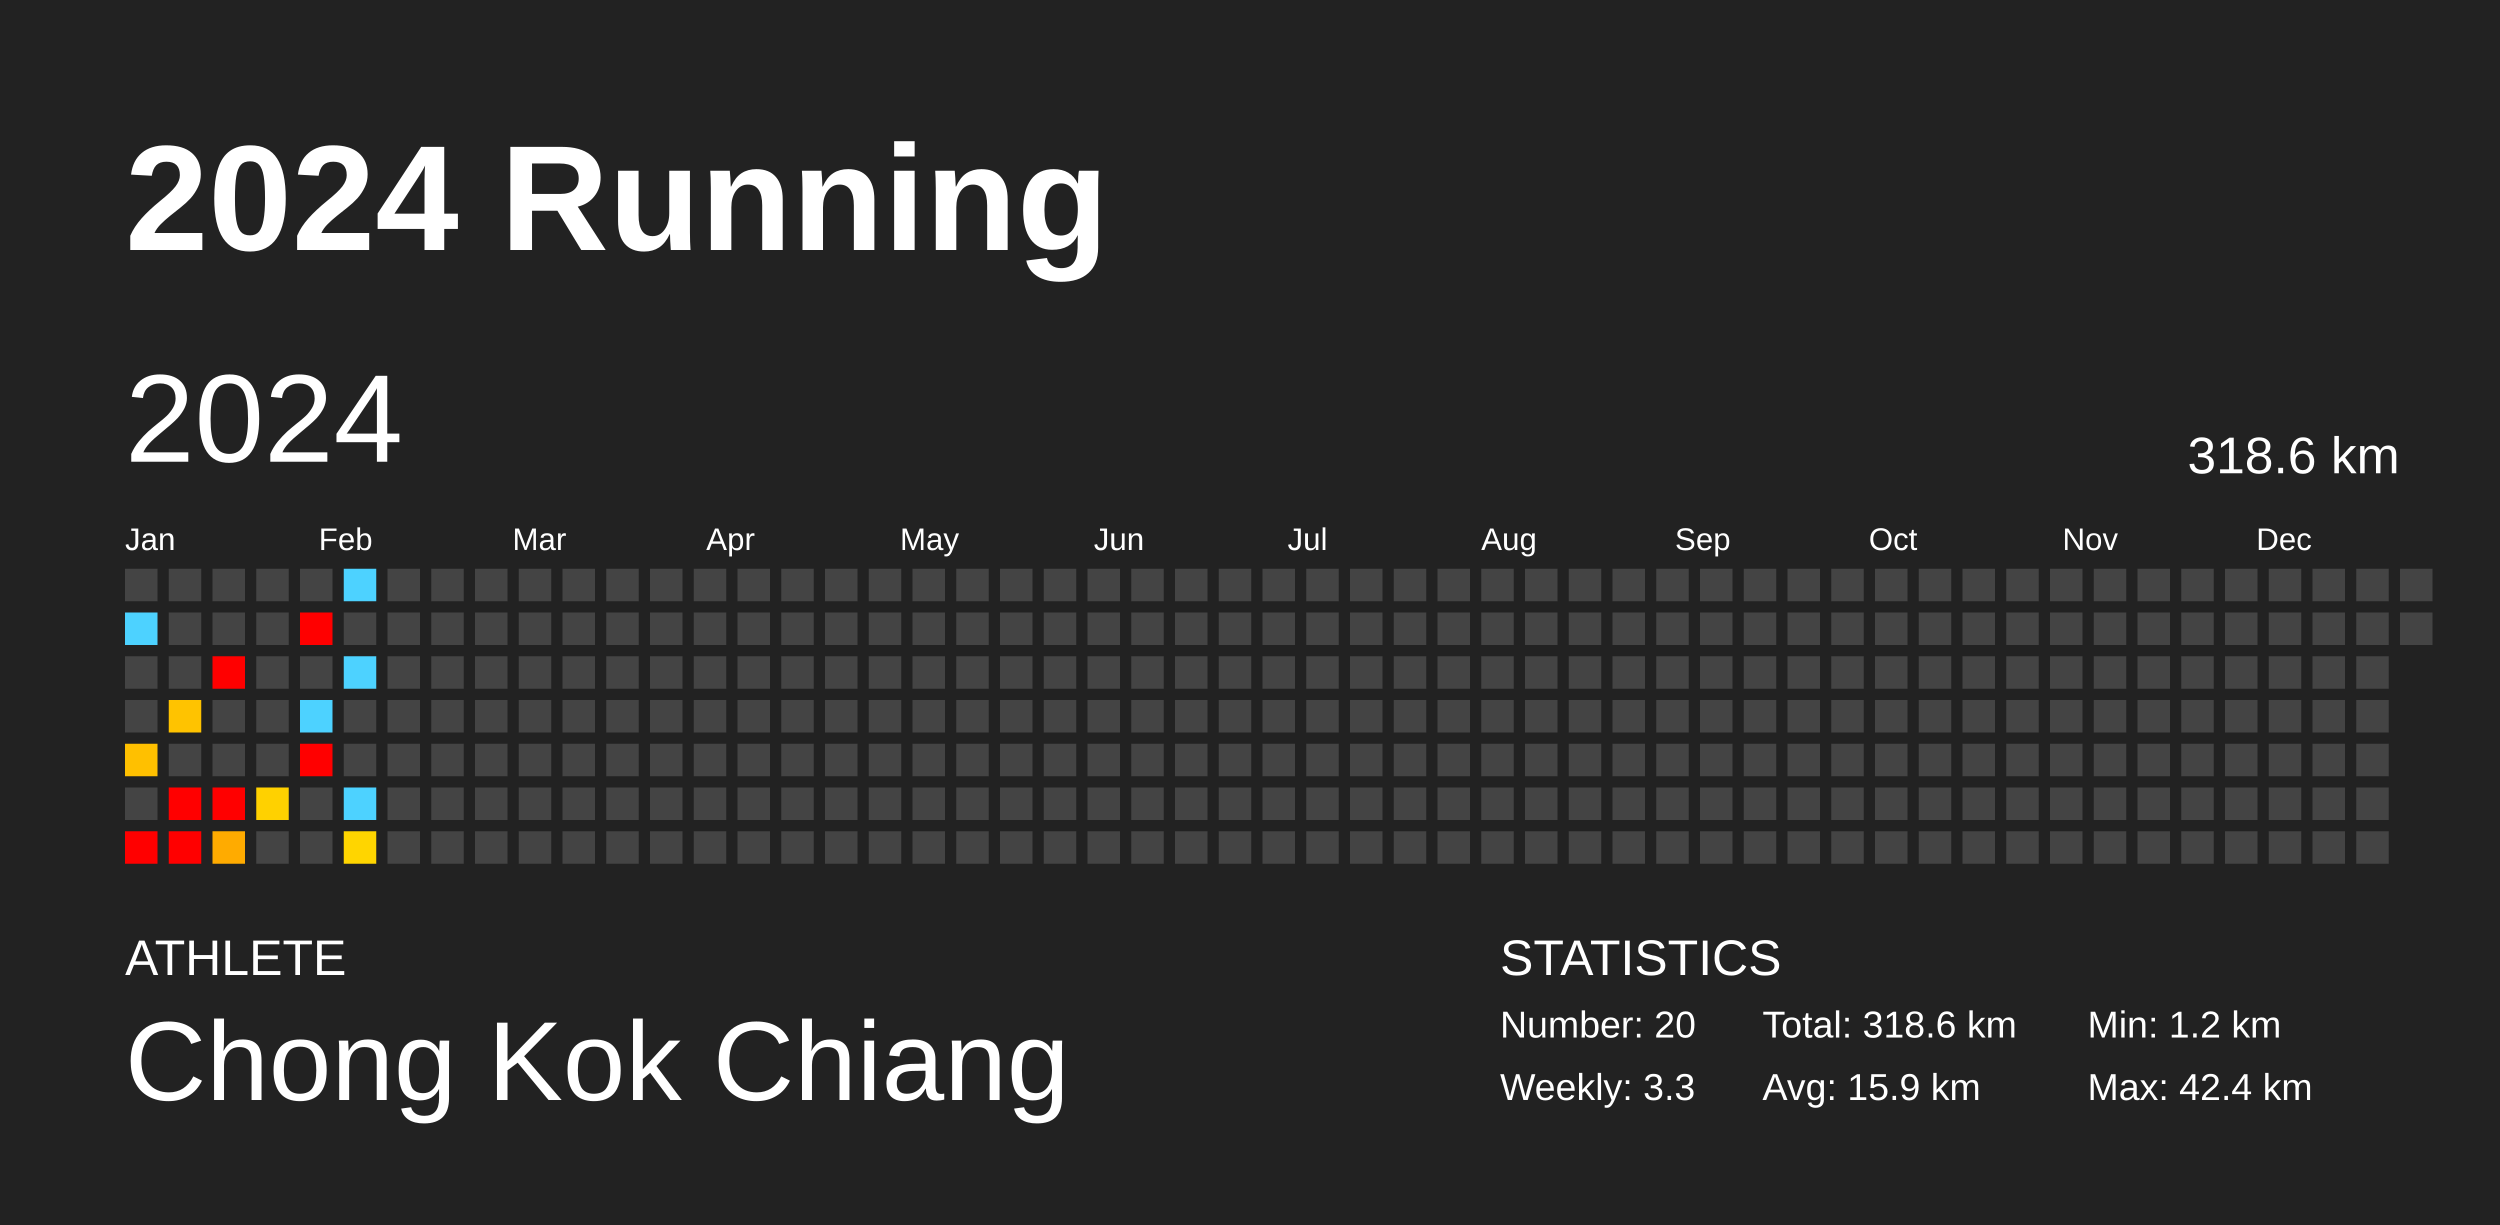
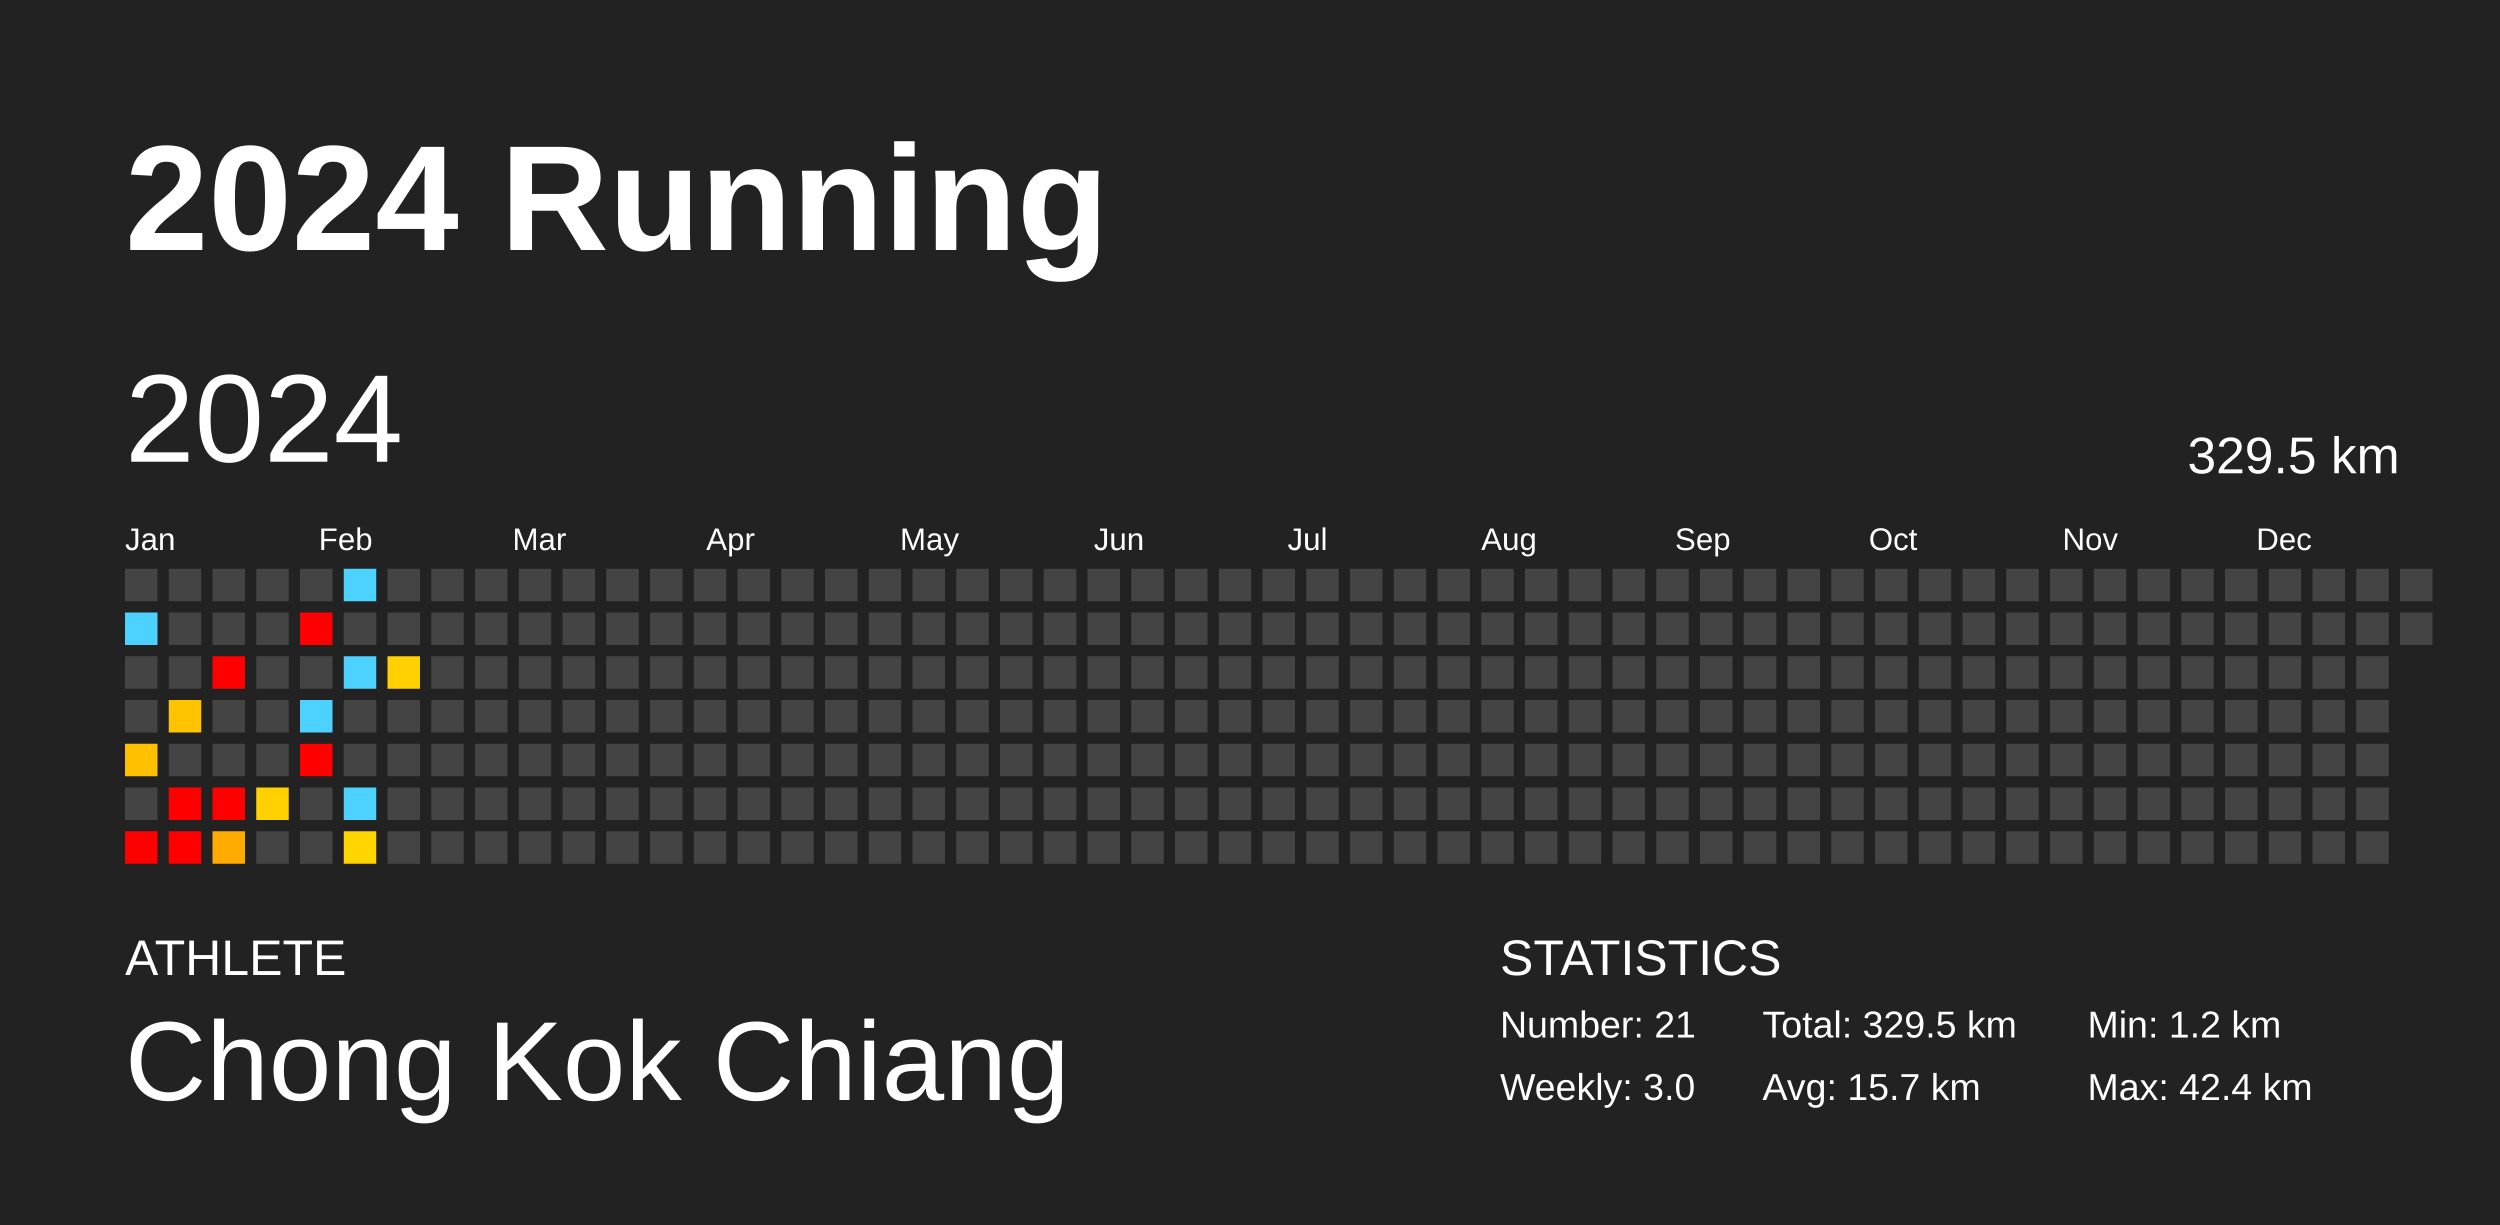
<svg xmlns="http://www.w3.org/2000/svg" baseProfile="full" height="98mm" version="1.1" viewBox="0,0,200,98" width="200mm">
  <defs />
  <rect fill="#222222" height="98" width="200" x="0" y="0" />
  <text fill="#FFFFFF" style="font-size:12px; font-family:Arial; font-weight:bold;" x="10" y="20">2024 Running</text>
  <text fill="#FFFFFF" style="font-size:4px; font-family:Arial" x="10" y="78">ATHLETE</text>
  <text fill="#FFFFFF" style="font-size:9px; font-family:Arial" x="10" y="88">Chong Kok Chiang</text>
  <text fill="#FFFFFF" style="font-size:4px; font-family:Arial" x="120" y="78">STATISTICS</text>
-   <text fill="#FFFFFF" style="font-size:3px; font-family:Arial" x="120" y="83">Number: 20</text>
-   <text fill="#FFFFFF" style="font-size:3px; font-family:Arial" x="120" y="88">Weekly: 3.3</text>
-   <text fill="#FFFFFF" style="font-size:3px; font-family:Arial" x="141" y="83">Total: 318.6 km</text>
-   <text fill="#FFFFFF" style="font-size:3px; font-family:Arial" x="141" y="88">Avg: 15.9 km</text>
+   <text fill="#FFFFFF" style="font-size:3px; font-family:Arial" x="120" y="83">Number: 21</text>
+   <text fill="#FFFFFF" style="font-size:3px; font-family:Arial" x="120" y="88">Weekly: 3.0</text>
+   <text fill="#FFFFFF" style="font-size:3px; font-family:Arial" x="141" y="83">Total: 329.5 km</text>
+   <text fill="#FFFFFF" style="font-size:3px; font-family:Arial" x="141" y="88">Avg: 15.7 km</text>
  <text fill="#FFFFFF" style="font-size:3px; font-family:Arial" x="167" y="83">Min: 1.2 km</text>
  <text fill="#FFFFFF" style="font-size:3px; font-family:Arial" x="167" y="88">Max: 42.4 km</text>
  <text dominant-baseline="hanging" fill="#FFFFFF" style="font-size:10.0px; font-family:Arial;" x="10" y="30">2024</text>
-   <text dominant-baseline="hanging" fill="#FFFFFF" style="font-size:4.125px; font-family:Arial;" x="175" y="35">318.6 km</text>
+   <text dominant-baseline="hanging" fill="#FFFFFF" style="font-size:4.125px; font-family:Arial;" x="175" y="35">329.5 km</text>
  <text fill="#FFFFFF" style="font-size:2.5px; font-family:Arial" x="10.0" y="44">Jan</text>
  <text fill="#FFFFFF" style="font-size:2.5px; font-family:Arial" x="25.5" y="44">Feb</text>
  <text fill="#FFFFFF" style="font-size:2.5px; font-family:Arial" x="41.0" y="44">Mar</text>
  <text fill="#FFFFFF" style="font-size:2.5px; font-family:Arial" x="56.5" y="44">Apr</text>
  <text fill="#FFFFFF" style="font-size:2.5px; font-family:Arial" x="72.0" y="44">May</text>
  <text fill="#FFFFFF" style="font-size:2.5px; font-family:Arial" x="87.5" y="44">Jun</text>
  <text fill="#FFFFFF" style="font-size:2.5px; font-family:Arial" x="103.0" y="44">Jul</text>
  <text fill="#FFFFFF" style="font-size:2.5px; font-family:Arial" x="118.5" y="44">Aug</text>
  <text fill="#FFFFFF" style="font-size:2.5px; font-family:Arial" x="134.0" y="44">Sep</text>
  <text fill="#FFFFFF" style="font-size:2.5px; font-family:Arial" x="149.5" y="44">Oct</text>
  <text fill="#FFFFFF" style="font-size:2.5px; font-family:Arial" x="165.0" y="44">Nov</text>
  <text fill="#FFFFFF" style="font-size:2.5px; font-family:Arial" x="180.5" y="44">Dec</text>
  <rect fill="#444444" height="2.6" width="2.6" x="10.0" y="45.5" />
  <rect fill="#4dd2ff" height="2.6" width="2.6" x="10.0" y="49.0" />
  <rect fill="#444444" height="2.6" width="2.6" x="10.0" y="52.5" />
  <rect fill="#444444" height="2.6" width="2.6" x="10.0" y="56.0" />
  <rect fill="#ffc000" height="2.6" width="2.6" x="10.0" y="59.5" />
  <rect fill="#444444" height="2.6" width="2.6" x="10.0" y="63.0" />
  <rect fill="red" height="2.6" width="2.6" x="10.0" y="66.5" />
  <rect fill="#444444" height="2.6" width="2.6" x="13.5" y="45.5" />
  <rect fill="#444444" height="2.6" width="2.6" x="13.5" y="49.0" />
  <rect fill="#444444" height="2.6" width="2.6" x="13.5" y="52.5" />
  <rect fill="#ffc300" height="2.6" width="2.6" x="13.5" y="56.0" />
  <rect fill="#444444" height="2.6" width="2.6" x="13.5" y="59.5" />
  <rect fill="red" height="2.6" width="2.6" x="13.5" y="63.0" />
  <rect fill="red" height="2.6" width="2.6" x="13.5" y="66.5" />
  <rect fill="#444444" height="2.6" width="2.6" x="17.0" y="45.5" />
  <rect fill="#444444" height="2.6" width="2.6" x="17.0" y="49.0" />
  <rect fill="red" height="2.6" width="2.6" x="17.0" y="52.5" />
  <rect fill="#444444" height="2.6" width="2.6" x="17.0" y="56.0" />
  <rect fill="#444444" height="2.6" width="2.6" x="17.0" y="59.5" />
  <rect fill="red" height="2.6" width="2.6" x="17.0" y="63.0" />
  <rect fill="#ffab00" height="2.6" width="2.6" x="17.0" y="66.5" />
  <rect fill="#444444" height="2.6" width="2.6" x="20.5" y="45.5" />
  <rect fill="#444444" height="2.6" width="2.6" x="20.5" y="49.0" />
  <rect fill="#444444" height="2.6" width="2.6" x="20.5" y="52.5" />
  <rect fill="#444444" height="2.6" width="2.6" x="20.5" y="56.0" />
  <rect fill="#444444" height="2.6" width="2.6" x="20.5" y="59.5" />
  <rect fill="#ffd100" height="2.6" width="2.6" x="20.5" y="63.0" />
  <rect fill="#444444" height="2.6" width="2.6" x="20.5" y="66.5" />
  <rect fill="#444444" height="2.6" width="2.6" x="24.0" y="45.5" />
  <rect fill="red" height="2.6" width="2.6" x="24.0" y="49.0" />
  <rect fill="#444444" height="2.6" width="2.6" x="24.0" y="52.5" />
  <rect fill="#4dd2ff" height="2.6" width="2.6" x="24.0" y="56.0" />
  <rect fill="red" height="2.6" width="2.6" x="24.0" y="59.5" />
  <rect fill="#444444" height="2.6" width="2.6" x="24.0" y="63.0" />
  <rect fill="#444444" height="2.6" width="2.6" x="24.0" y="66.5" />
  <rect fill="#4dd2ff" height="2.6" width="2.6" x="27.5" y="45.5" />
  <rect fill="#444444" height="2.6" width="2.6" x="27.5" y="49.0" />
  <rect fill="#4dd2ff" height="2.6" width="2.6" x="27.5" y="52.5" />
  <rect fill="#444444" height="2.6" width="2.6" x="27.5" y="56.0" />
  <rect fill="#444444" height="2.6" width="2.6" x="27.5" y="59.5" />
  <rect fill="#4dd2ff" height="2.6" width="2.6" x="27.5" y="63.0" />
  <rect fill="#ffd500" height="2.6" width="2.6" x="27.5" y="66.5" />
  <rect fill="#444444" height="2.6" width="2.6" x="31.0" y="45.5" />
  <rect fill="#444444" height="2.6" width="2.6" x="31.0" y="49.0" />
-   <rect fill="#444444" height="2.6" width="2.6" x="31.0" y="52.5" />
+   <rect fill="#ffd100" height="2.6" width="2.6" x="31.0" y="52.5" />
  <rect fill="#444444" height="2.6" width="2.6" x="31.0" y="56.0" />
  <rect fill="#444444" height="2.6" width="2.6" x="31.0" y="59.5" />
  <rect fill="#444444" height="2.6" width="2.6" x="31.0" y="63.0" />
  <rect fill="#444444" height="2.6" width="2.6" x="31.0" y="66.5" />
  <rect fill="#444444" height="2.6" width="2.6" x="34.5" y="45.5" />
  <rect fill="#444444" height="2.6" width="2.6" x="34.5" y="49.0" />
  <rect fill="#444444" height="2.6" width="2.6" x="34.5" y="52.5" />
  <rect fill="#444444" height="2.6" width="2.6" x="34.5" y="56.0" />
  <rect fill="#444444" height="2.6" width="2.6" x="34.5" y="59.5" />
  <rect fill="#444444" height="2.6" width="2.6" x="34.5" y="63.0" />
  <rect fill="#444444" height="2.6" width="2.6" x="34.5" y="66.5" />
  <rect fill="#444444" height="2.6" width="2.6" x="38.0" y="45.5" />
  <rect fill="#444444" height="2.6" width="2.6" x="38.0" y="49.0" />
  <rect fill="#444444" height="2.6" width="2.6" x="38.0" y="52.5" />
  <rect fill="#444444" height="2.6" width="2.6" x="38.0" y="56.0" />
  <rect fill="#444444" height="2.6" width="2.6" x="38.0" y="59.5" />
  <rect fill="#444444" height="2.6" width="2.6" x="38.0" y="63.0" />
  <rect fill="#444444" height="2.6" width="2.6" x="38.0" y="66.5" />
  <rect fill="#444444" height="2.6" width="2.6" x="41.5" y="45.5" />
  <rect fill="#444444" height="2.6" width="2.6" x="41.5" y="49.0" />
  <rect fill="#444444" height="2.6" width="2.6" x="41.5" y="52.5" />
  <rect fill="#444444" height="2.6" width="2.6" x="41.5" y="56.0" />
  <rect fill="#444444" height="2.6" width="2.6" x="41.5" y="59.5" />
  <rect fill="#444444" height="2.6" width="2.6" x="41.5" y="63.0" />
  <rect fill="#444444" height="2.6" width="2.6" x="41.5" y="66.5" />
  <rect fill="#444444" height="2.6" width="2.6" x="45.0" y="45.5" />
  <rect fill="#444444" height="2.6" width="2.6" x="45.0" y="49.0" />
  <rect fill="#444444" height="2.6" width="2.6" x="45.0" y="52.5" />
  <rect fill="#444444" height="2.6" width="2.6" x="45.0" y="56.0" />
  <rect fill="#444444" height="2.6" width="2.6" x="45.0" y="59.5" />
  <rect fill="#444444" height="2.6" width="2.6" x="45.0" y="63.0" />
  <rect fill="#444444" height="2.6" width="2.6" x="45.0" y="66.5" />
  <rect fill="#444444" height="2.6" width="2.6" x="48.5" y="45.5" />
  <rect fill="#444444" height="2.6" width="2.6" x="48.5" y="49.0" />
  <rect fill="#444444" height="2.6" width="2.6" x="48.5" y="52.5" />
  <rect fill="#444444" height="2.6" width="2.6" x="48.5" y="56.0" />
  <rect fill="#444444" height="2.6" width="2.6" x="48.5" y="59.5" />
  <rect fill="#444444" height="2.6" width="2.6" x="48.5" y="63.0" />
  <rect fill="#444444" height="2.6" width="2.6" x="48.5" y="66.5" />
  <rect fill="#444444" height="2.6" width="2.6" x="52.0" y="45.5" />
  <rect fill="#444444" height="2.6" width="2.6" x="52.0" y="49.0" />
  <rect fill="#444444" height="2.6" width="2.6" x="52.0" y="52.5" />
  <rect fill="#444444" height="2.6" width="2.6" x="52.0" y="56.0" />
  <rect fill="#444444" height="2.6" width="2.6" x="52.0" y="59.5" />
  <rect fill="#444444" height="2.6" width="2.6" x="52.0" y="63.0" />
  <rect fill="#444444" height="2.6" width="2.6" x="52.0" y="66.5" />
  <rect fill="#444444" height="2.6" width="2.6" x="55.5" y="45.5" />
  <rect fill="#444444" height="2.6" width="2.6" x="55.5" y="49.0" />
  <rect fill="#444444" height="2.6" width="2.6" x="55.5" y="52.5" />
  <rect fill="#444444" height="2.6" width="2.6" x="55.5" y="56.0" />
  <rect fill="#444444" height="2.6" width="2.6" x="55.5" y="59.5" />
  <rect fill="#444444" height="2.6" width="2.6" x="55.5" y="63.0" />
  <rect fill="#444444" height="2.6" width="2.6" x="55.5" y="66.5" />
  <rect fill="#444444" height="2.6" width="2.6" x="59.0" y="45.5" />
  <rect fill="#444444" height="2.6" width="2.6" x="59.0" y="49.0" />
  <rect fill="#444444" height="2.6" width="2.6" x="59.0" y="52.5" />
  <rect fill="#444444" height="2.6" width="2.6" x="59.0" y="56.0" />
  <rect fill="#444444" height="2.6" width="2.6" x="59.0" y="59.5" />
  <rect fill="#444444" height="2.6" width="2.6" x="59.0" y="63.0" />
  <rect fill="#444444" height="2.6" width="2.6" x="59.0" y="66.5" />
  <rect fill="#444444" height="2.6" width="2.6" x="62.5" y="45.5" />
  <rect fill="#444444" height="2.6" width="2.6" x="62.5" y="49.0" />
  <rect fill="#444444" height="2.6" width="2.6" x="62.5" y="52.5" />
  <rect fill="#444444" height="2.6" width="2.6" x="62.5" y="56.0" />
  <rect fill="#444444" height="2.6" width="2.6" x="62.5" y="59.5" />
  <rect fill="#444444" height="2.6" width="2.6" x="62.5" y="63.0" />
  <rect fill="#444444" height="2.6" width="2.6" x="62.5" y="66.5" />
  <rect fill="#444444" height="2.6" width="2.6" x="66.0" y="45.5" />
  <rect fill="#444444" height="2.6" width="2.6" x="66.0" y="49.0" />
  <rect fill="#444444" height="2.6" width="2.6" x="66.0" y="52.5" />
  <rect fill="#444444" height="2.6" width="2.6" x="66.0" y="56.0" />
  <rect fill="#444444" height="2.6" width="2.6" x="66.0" y="59.5" />
  <rect fill="#444444" height="2.6" width="2.6" x="66.0" y="63.0" />
  <rect fill="#444444" height="2.6" width="2.6" x="66.0" y="66.5" />
  <rect fill="#444444" height="2.6" width="2.6" x="69.5" y="45.5" />
  <rect fill="#444444" height="2.6" width="2.6" x="69.5" y="49.0" />
  <rect fill="#444444" height="2.6" width="2.6" x="69.5" y="52.5" />
  <rect fill="#444444" height="2.6" width="2.6" x="69.5" y="56.0" />
  <rect fill="#444444" height="2.6" width="2.6" x="69.5" y="59.5" />
  <rect fill="#444444" height="2.6" width="2.6" x="69.5" y="63.0" />
  <rect fill="#444444" height="2.6" width="2.6" x="69.5" y="66.5" />
  <rect fill="#444444" height="2.6" width="2.6" x="73.0" y="45.5" />
  <rect fill="#444444" height="2.6" width="2.6" x="73.0" y="49.0" />
  <rect fill="#444444" height="2.6" width="2.6" x="73.0" y="52.5" />
  <rect fill="#444444" height="2.6" width="2.6" x="73.0" y="56.0" />
  <rect fill="#444444" height="2.6" width="2.6" x="73.0" y="59.5" />
  <rect fill="#444444" height="2.6" width="2.6" x="73.0" y="63.0" />
  <rect fill="#444444" height="2.6" width="2.6" x="73.0" y="66.5" />
  <rect fill="#444444" height="2.6" width="2.6" x="76.5" y="45.5" />
  <rect fill="#444444" height="2.6" width="2.6" x="76.5" y="49.0" />
  <rect fill="#444444" height="2.6" width="2.6" x="76.5" y="52.5" />
  <rect fill="#444444" height="2.6" width="2.6" x="76.5" y="56.0" />
  <rect fill="#444444" height="2.6" width="2.6" x="76.5" y="59.5" />
  <rect fill="#444444" height="2.6" width="2.6" x="76.5" y="63.0" />
  <rect fill="#444444" height="2.6" width="2.6" x="76.5" y="66.5" />
  <rect fill="#444444" height="2.6" width="2.6" x="80.0" y="45.5" />
  <rect fill="#444444" height="2.6" width="2.6" x="80.0" y="49.0" />
  <rect fill="#444444" height="2.6" width="2.6" x="80.0" y="52.5" />
  <rect fill="#444444" height="2.6" width="2.6" x="80.0" y="56.0" />
  <rect fill="#444444" height="2.6" width="2.6" x="80.0" y="59.5" />
  <rect fill="#444444" height="2.6" width="2.6" x="80.0" y="63.0" />
  <rect fill="#444444" height="2.6" width="2.6" x="80.0" y="66.5" />
  <rect fill="#444444" height="2.6" width="2.6" x="83.5" y="45.5" />
  <rect fill="#444444" height="2.6" width="2.6" x="83.5" y="49.0" />
  <rect fill="#444444" height="2.6" width="2.6" x="83.5" y="52.5" />
  <rect fill="#444444" height="2.6" width="2.6" x="83.5" y="56.0" />
  <rect fill="#444444" height="2.6" width="2.6" x="83.5" y="59.5" />
  <rect fill="#444444" height="2.6" width="2.6" x="83.5" y="63.0" />
  <rect fill="#444444" height="2.6" width="2.6" x="83.5" y="66.5" />
  <rect fill="#444444" height="2.6" width="2.6" x="87.0" y="45.5" />
  <rect fill="#444444" height="2.6" width="2.6" x="87.0" y="49.0" />
  <rect fill="#444444" height="2.6" width="2.6" x="87.0" y="52.5" />
  <rect fill="#444444" height="2.6" width="2.6" x="87.0" y="56.0" />
  <rect fill="#444444" height="2.6" width="2.6" x="87.0" y="59.5" />
  <rect fill="#444444" height="2.6" width="2.6" x="87.0" y="63.0" />
  <rect fill="#444444" height="2.6" width="2.6" x="87.0" y="66.5" />
  <rect fill="#444444" height="2.6" width="2.6" x="90.5" y="45.5" />
  <rect fill="#444444" height="2.6" width="2.6" x="90.5" y="49.0" />
  <rect fill="#444444" height="2.6" width="2.6" x="90.5" y="52.5" />
  <rect fill="#444444" height="2.6" width="2.6" x="90.5" y="56.0" />
  <rect fill="#444444" height="2.6" width="2.6" x="90.5" y="59.5" />
  <rect fill="#444444" height="2.6" width="2.6" x="90.5" y="63.0" />
  <rect fill="#444444" height="2.6" width="2.6" x="90.5" y="66.5" />
  <rect fill="#444444" height="2.6" width="2.6" x="94.0" y="45.5" />
  <rect fill="#444444" height="2.6" width="2.6" x="94.0" y="49.0" />
  <rect fill="#444444" height="2.6" width="2.6" x="94.0" y="52.5" />
  <rect fill="#444444" height="2.6" width="2.6" x="94.0" y="56.0" />
  <rect fill="#444444" height="2.6" width="2.6" x="94.0" y="59.5" />
  <rect fill="#444444" height="2.6" width="2.6" x="94.0" y="63.0" />
  <rect fill="#444444" height="2.6" width="2.6" x="94.0" y="66.5" />
  <rect fill="#444444" height="2.6" width="2.6" x="97.5" y="45.5" />
  <rect fill="#444444" height="2.6" width="2.6" x="97.5" y="49.0" />
  <rect fill="#444444" height="2.6" width="2.6" x="97.5" y="52.5" />
  <rect fill="#444444" height="2.6" width="2.6" x="97.5" y="56.0" />
  <rect fill="#444444" height="2.6" width="2.6" x="97.5" y="59.5" />
  <rect fill="#444444" height="2.6" width="2.6" x="97.5" y="63.0" />
  <rect fill="#444444" height="2.6" width="2.6" x="97.5" y="66.5" />
  <rect fill="#444444" height="2.6" width="2.6" x="101.0" y="45.5" />
  <rect fill="#444444" height="2.6" width="2.6" x="101.0" y="49.0" />
  <rect fill="#444444" height="2.6" width="2.6" x="101.0" y="52.5" />
  <rect fill="#444444" height="2.6" width="2.6" x="101.0" y="56.0" />
  <rect fill="#444444" height="2.6" width="2.6" x="101.0" y="59.5" />
  <rect fill="#444444" height="2.6" width="2.6" x="101.0" y="63.0" />
  <rect fill="#444444" height="2.6" width="2.6" x="101.0" y="66.5" />
  <rect fill="#444444" height="2.6" width="2.6" x="104.5" y="45.5" />
  <rect fill="#444444" height="2.6" width="2.6" x="104.5" y="49.0" />
  <rect fill="#444444" height="2.6" width="2.6" x="104.5" y="52.5" />
  <rect fill="#444444" height="2.6" width="2.6" x="104.5" y="56.0" />
  <rect fill="#444444" height="2.6" width="2.6" x="104.5" y="59.5" />
  <rect fill="#444444" height="2.6" width="2.6" x="104.5" y="63.0" />
  <rect fill="#444444" height="2.6" width="2.6" x="104.5" y="66.5" />
  <rect fill="#444444" height="2.6" width="2.6" x="108.0" y="45.5" />
  <rect fill="#444444" height="2.6" width="2.6" x="108.0" y="49.0" />
  <rect fill="#444444" height="2.6" width="2.6" x="108.0" y="52.5" />
  <rect fill="#444444" height="2.6" width="2.6" x="108.0" y="56.0" />
  <rect fill="#444444" height="2.6" width="2.6" x="108.0" y="59.5" />
  <rect fill="#444444" height="2.6" width="2.6" x="108.0" y="63.0" />
  <rect fill="#444444" height="2.6" width="2.6" x="108.0" y="66.5" />
  <rect fill="#444444" height="2.6" width="2.6" x="111.5" y="45.5" />
  <rect fill="#444444" height="2.6" width="2.6" x="111.5" y="49.0" />
  <rect fill="#444444" height="2.6" width="2.6" x="111.5" y="52.5" />
  <rect fill="#444444" height="2.6" width="2.6" x="111.5" y="56.0" />
  <rect fill="#444444" height="2.6" width="2.6" x="111.5" y="59.5" />
  <rect fill="#444444" height="2.6" width="2.6" x="111.5" y="63.0" />
  <rect fill="#444444" height="2.6" width="2.6" x="111.5" y="66.5" />
  <rect fill="#444444" height="2.6" width="2.6" x="115.0" y="45.5" />
  <rect fill="#444444" height="2.6" width="2.6" x="115.0" y="49.0" />
  <rect fill="#444444" height="2.6" width="2.6" x="115.0" y="52.5" />
  <rect fill="#444444" height="2.6" width="2.6" x="115.0" y="56.0" />
  <rect fill="#444444" height="2.6" width="2.6" x="115.0" y="59.5" />
  <rect fill="#444444" height="2.6" width="2.6" x="115.0" y="63.0" />
  <rect fill="#444444" height="2.6" width="2.6" x="115.0" y="66.5" />
  <rect fill="#444444" height="2.6" width="2.6" x="118.5" y="45.5" />
  <rect fill="#444444" height="2.6" width="2.6" x="118.5" y="49.0" />
  <rect fill="#444444" height="2.6" width="2.6" x="118.5" y="52.5" />
  <rect fill="#444444" height="2.6" width="2.6" x="118.5" y="56.0" />
  <rect fill="#444444" height="2.6" width="2.6" x="118.5" y="59.5" />
  <rect fill="#444444" height="2.6" width="2.6" x="118.5" y="63.0" />
  <rect fill="#444444" height="2.6" width="2.6" x="118.5" y="66.5" />
  <rect fill="#444444" height="2.6" width="2.6" x="122.0" y="45.5" />
  <rect fill="#444444" height="2.6" width="2.6" x="122.0" y="49.0" />
  <rect fill="#444444" height="2.6" width="2.6" x="122.0" y="52.5" />
  <rect fill="#444444" height="2.6" width="2.6" x="122.0" y="56.0" />
  <rect fill="#444444" height="2.6" width="2.6" x="122.0" y="59.5" />
  <rect fill="#444444" height="2.6" width="2.6" x="122.0" y="63.0" />
  <rect fill="#444444" height="2.6" width="2.6" x="122.0" y="66.5" />
  <rect fill="#444444" height="2.6" width="2.6" x="125.5" y="45.5" />
  <rect fill="#444444" height="2.6" width="2.6" x="125.5" y="49.0" />
  <rect fill="#444444" height="2.6" width="2.6" x="125.5" y="52.5" />
  <rect fill="#444444" height="2.6" width="2.6" x="125.5" y="56.0" />
  <rect fill="#444444" height="2.6" width="2.6" x="125.5" y="59.5" />
  <rect fill="#444444" height="2.6" width="2.6" x="125.5" y="63.0" />
  <rect fill="#444444" height="2.6" width="2.6" x="125.5" y="66.5" />
  <rect fill="#444444" height="2.6" width="2.6" x="129.0" y="45.5" />
  <rect fill="#444444" height="2.6" width="2.6" x="129.0" y="49.0" />
  <rect fill="#444444" height="2.6" width="2.6" x="129.0" y="52.5" />
  <rect fill="#444444" height="2.6" width="2.6" x="129.0" y="56.0" />
  <rect fill="#444444" height="2.6" width="2.6" x="129.0" y="59.5" />
  <rect fill="#444444" height="2.6" width="2.6" x="129.0" y="63.0" />
  <rect fill="#444444" height="2.6" width="2.6" x="129.0" y="66.5" />
  <rect fill="#444444" height="2.6" width="2.6" x="132.5" y="45.5" />
  <rect fill="#444444" height="2.6" width="2.6" x="132.5" y="49.0" />
  <rect fill="#444444" height="2.6" width="2.6" x="132.5" y="52.5" />
  <rect fill="#444444" height="2.6" width="2.6" x="132.5" y="56.0" />
  <rect fill="#444444" height="2.6" width="2.6" x="132.5" y="59.5" />
  <rect fill="#444444" height="2.6" width="2.6" x="132.5" y="63.0" />
  <rect fill="#444444" height="2.6" width="2.6" x="132.5" y="66.5" />
  <rect fill="#444444" height="2.6" width="2.6" x="136.0" y="45.5" />
  <rect fill="#444444" height="2.6" width="2.6" x="136.0" y="49.0" />
  <rect fill="#444444" height="2.6" width="2.6" x="136.0" y="52.5" />
  <rect fill="#444444" height="2.6" width="2.6" x="136.0" y="56.0" />
  <rect fill="#444444" height="2.6" width="2.6" x="136.0" y="59.5" />
  <rect fill="#444444" height="2.6" width="2.6" x="136.0" y="63.0" />
  <rect fill="#444444" height="2.6" width="2.6" x="136.0" y="66.5" />
  <rect fill="#444444" height="2.6" width="2.6" x="139.5" y="45.5" />
  <rect fill="#444444" height="2.6" width="2.6" x="139.5" y="49.0" />
  <rect fill="#444444" height="2.6" width="2.6" x="139.5" y="52.5" />
  <rect fill="#444444" height="2.6" width="2.6" x="139.5" y="56.0" />
  <rect fill="#444444" height="2.6" width="2.6" x="139.5" y="59.5" />
  <rect fill="#444444" height="2.6" width="2.6" x="139.5" y="63.0" />
  <rect fill="#444444" height="2.6" width="2.6" x="139.5" y="66.5" />
  <rect fill="#444444" height="2.6" width="2.6" x="143.0" y="45.5" />
  <rect fill="#444444" height="2.6" width="2.6" x="143.0" y="49.0" />
  <rect fill="#444444" height="2.6" width="2.6" x="143.0" y="52.5" />
  <rect fill="#444444" height="2.6" width="2.6" x="143.0" y="56.0" />
  <rect fill="#444444" height="2.6" width="2.6" x="143.0" y="59.5" />
  <rect fill="#444444" height="2.6" width="2.6" x="143.0" y="63.0" />
  <rect fill="#444444" height="2.6" width="2.6" x="143.0" y="66.5" />
  <rect fill="#444444" height="2.6" width="2.6" x="146.5" y="45.5" />
  <rect fill="#444444" height="2.6" width="2.6" x="146.5" y="49.0" />
  <rect fill="#444444" height="2.6" width="2.6" x="146.5" y="52.5" />
  <rect fill="#444444" height="2.6" width="2.6" x="146.5" y="56.0" />
  <rect fill="#444444" height="2.6" width="2.6" x="146.5" y="59.5" />
  <rect fill="#444444" height="2.6" width="2.6" x="146.5" y="63.0" />
  <rect fill="#444444" height="2.6" width="2.6" x="146.5" y="66.5" />
  <rect fill="#444444" height="2.6" width="2.6" x="150.0" y="45.5" />
  <rect fill="#444444" height="2.6" width="2.6" x="150.0" y="49.0" />
  <rect fill="#444444" height="2.6" width="2.6" x="150.0" y="52.5" />
  <rect fill="#444444" height="2.6" width="2.6" x="150.0" y="56.0" />
  <rect fill="#444444" height="2.6" width="2.6" x="150.0" y="59.5" />
  <rect fill="#444444" height="2.6" width="2.6" x="150.0" y="63.0" />
  <rect fill="#444444" height="2.6" width="2.6" x="150.0" y="66.5" />
  <rect fill="#444444" height="2.6" width="2.6" x="153.5" y="45.5" />
  <rect fill="#444444" height="2.6" width="2.6" x="153.5" y="49.0" />
  <rect fill="#444444" height="2.6" width="2.6" x="153.5" y="52.5" />
  <rect fill="#444444" height="2.6" width="2.6" x="153.5" y="56.0" />
  <rect fill="#444444" height="2.6" width="2.6" x="153.5" y="59.5" />
  <rect fill="#444444" height="2.6" width="2.6" x="153.5" y="63.0" />
  <rect fill="#444444" height="2.6" width="2.6" x="153.5" y="66.5" />
  <rect fill="#444444" height="2.6" width="2.6" x="157.0" y="45.5" />
  <rect fill="#444444" height="2.6" width="2.6" x="157.0" y="49.0" />
  <rect fill="#444444" height="2.6" width="2.6" x="157.0" y="52.5" />
  <rect fill="#444444" height="2.6" width="2.6" x="157.0" y="56.0" />
  <rect fill="#444444" height="2.6" width="2.6" x="157.0" y="59.5" />
  <rect fill="#444444" height="2.6" width="2.6" x="157.0" y="63.0" />
  <rect fill="#444444" height="2.6" width="2.6" x="157.0" y="66.5" />
  <rect fill="#444444" height="2.6" width="2.6" x="160.5" y="45.5" />
  <rect fill="#444444" height="2.6" width="2.6" x="160.5" y="49.0" />
  <rect fill="#444444" height="2.6" width="2.6" x="160.5" y="52.5" />
  <rect fill="#444444" height="2.6" width="2.6" x="160.5" y="56.0" />
  <rect fill="#444444" height="2.6" width="2.6" x="160.5" y="59.5" />
  <rect fill="#444444" height="2.6" width="2.6" x="160.5" y="63.0" />
  <rect fill="#444444" height="2.6" width="2.6" x="160.5" y="66.5" />
  <rect fill="#444444" height="2.6" width="2.6" x="164.0" y="45.5" />
  <rect fill="#444444" height="2.6" width="2.6" x="164.0" y="49.0" />
  <rect fill="#444444" height="2.6" width="2.6" x="164.0" y="52.5" />
  <rect fill="#444444" height="2.6" width="2.6" x="164.0" y="56.0" />
  <rect fill="#444444" height="2.6" width="2.6" x="164.0" y="59.5" />
  <rect fill="#444444" height="2.6" width="2.6" x="164.0" y="63.0" />
  <rect fill="#444444" height="2.6" width="2.6" x="164.0" y="66.5" />
  <rect fill="#444444" height="2.6" width="2.6" x="167.5" y="45.5" />
  <rect fill="#444444" height="2.6" width="2.6" x="167.5" y="49.0" />
  <rect fill="#444444" height="2.6" width="2.6" x="167.5" y="52.5" />
  <rect fill="#444444" height="2.6" width="2.6" x="167.5" y="56.0" />
  <rect fill="#444444" height="2.6" width="2.6" x="167.5" y="59.5" />
  <rect fill="#444444" height="2.6" width="2.6" x="167.5" y="63.0" />
  <rect fill="#444444" height="2.6" width="2.6" x="167.5" y="66.5" />
  <rect fill="#444444" height="2.6" width="2.6" x="171.0" y="45.5" />
  <rect fill="#444444" height="2.6" width="2.6" x="171.0" y="49.0" />
  <rect fill="#444444" height="2.6" width="2.6" x="171.0" y="52.5" />
  <rect fill="#444444" height="2.6" width="2.6" x="171.0" y="56.0" />
  <rect fill="#444444" height="2.6" width="2.6" x="171.0" y="59.5" />
  <rect fill="#444444" height="2.6" width="2.6" x="171.0" y="63.0" />
  <rect fill="#444444" height="2.6" width="2.6" x="171.0" y="66.5" />
  <rect fill="#444444" height="2.6" width="2.6" x="174.5" y="45.5" />
  <rect fill="#444444" height="2.6" width="2.6" x="174.5" y="49.0" />
  <rect fill="#444444" height="2.6" width="2.6" x="174.5" y="52.5" />
  <rect fill="#444444" height="2.6" width="2.6" x="174.5" y="56.0" />
  <rect fill="#444444" height="2.6" width="2.6" x="174.5" y="59.5" />
  <rect fill="#444444" height="2.6" width="2.6" x="174.5" y="63.0" />
  <rect fill="#444444" height="2.6" width="2.6" x="174.5" y="66.5" />
  <rect fill="#444444" height="2.6" width="2.6" x="178.0" y="45.5" />
  <rect fill="#444444" height="2.6" width="2.6" x="178.0" y="49.0" />
  <rect fill="#444444" height="2.6" width="2.6" x="178.0" y="52.5" />
  <rect fill="#444444" height="2.6" width="2.6" x="178.0" y="56.0" />
  <rect fill="#444444" height="2.6" width="2.6" x="178.0" y="59.5" />
  <rect fill="#444444" height="2.6" width="2.6" x="178.0" y="63.0" />
  <rect fill="#444444" height="2.6" width="2.6" x="178.0" y="66.5" />
  <rect fill="#444444" height="2.6" width="2.6" x="181.5" y="45.5" />
  <rect fill="#444444" height="2.6" width="2.6" x="181.5" y="49.0" />
  <rect fill="#444444" height="2.6" width="2.6" x="181.5" y="52.5" />
  <rect fill="#444444" height="2.6" width="2.6" x="181.5" y="56.0" />
  <rect fill="#444444" height="2.6" width="2.6" x="181.5" y="59.5" />
  <rect fill="#444444" height="2.6" width="2.6" x="181.5" y="63.0" />
  <rect fill="#444444" height="2.6" width="2.6" x="181.5" y="66.5" />
  <rect fill="#444444" height="2.6" width="2.6" x="185.0" y="45.5" />
  <rect fill="#444444" height="2.6" width="2.6" x="185.0" y="49.0" />
  <rect fill="#444444" height="2.6" width="2.6" x="185.0" y="52.5" />
  <rect fill="#444444" height="2.6" width="2.6" x="185.0" y="56.0" />
  <rect fill="#444444" height="2.6" width="2.6" x="185.0" y="59.5" />
  <rect fill="#444444" height="2.6" width="2.6" x="185.0" y="63.0" />
  <rect fill="#444444" height="2.6" width="2.6" x="185.0" y="66.5" />
  <rect fill="#444444" height="2.6" width="2.6" x="188.5" y="45.5" />
  <rect fill="#444444" height="2.6" width="2.6" x="188.5" y="49.0" />
  <rect fill="#444444" height="2.6" width="2.6" x="188.5" y="52.5" />
  <rect fill="#444444" height="2.6" width="2.6" x="188.5" y="56.0" />
  <rect fill="#444444" height="2.6" width="2.6" x="188.5" y="59.5" />
  <rect fill="#444444" height="2.6" width="2.6" x="188.5" y="63.0" />
  <rect fill="#444444" height="2.6" width="2.6" x="188.5" y="66.5" />
  <rect fill="#444444" height="2.6" width="2.6" x="192.0" y="45.5" />
  <rect fill="#444444" height="2.6" width="2.6" x="192.0" y="49.0" />
</svg>
